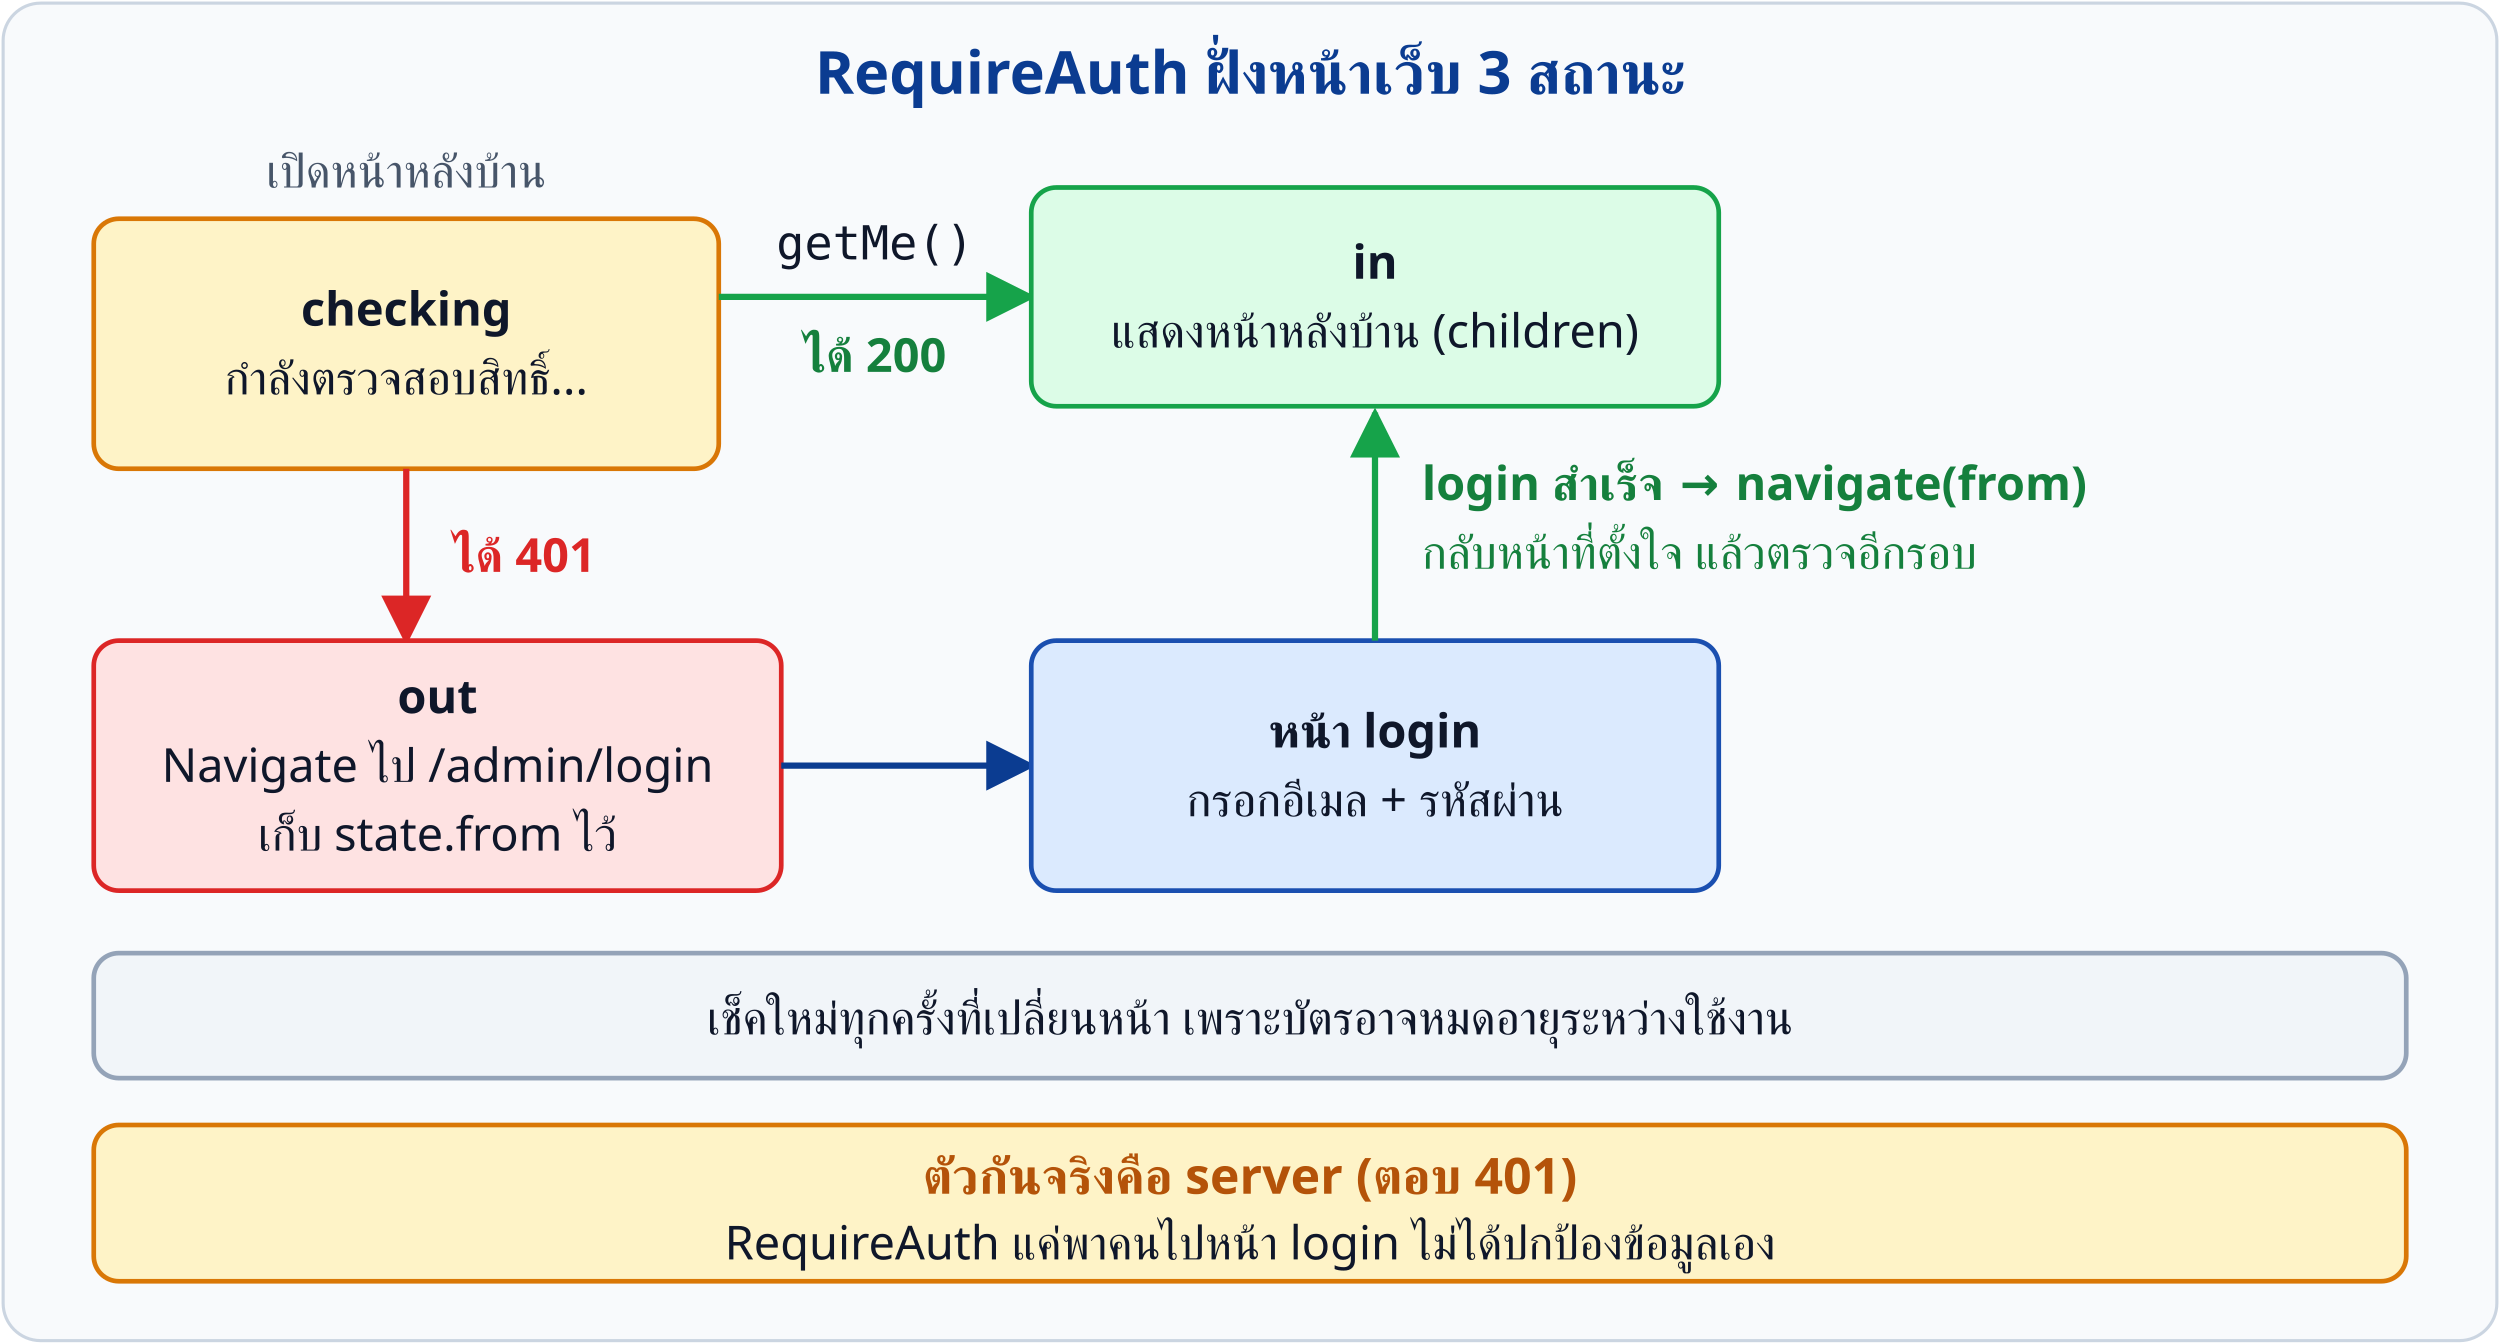
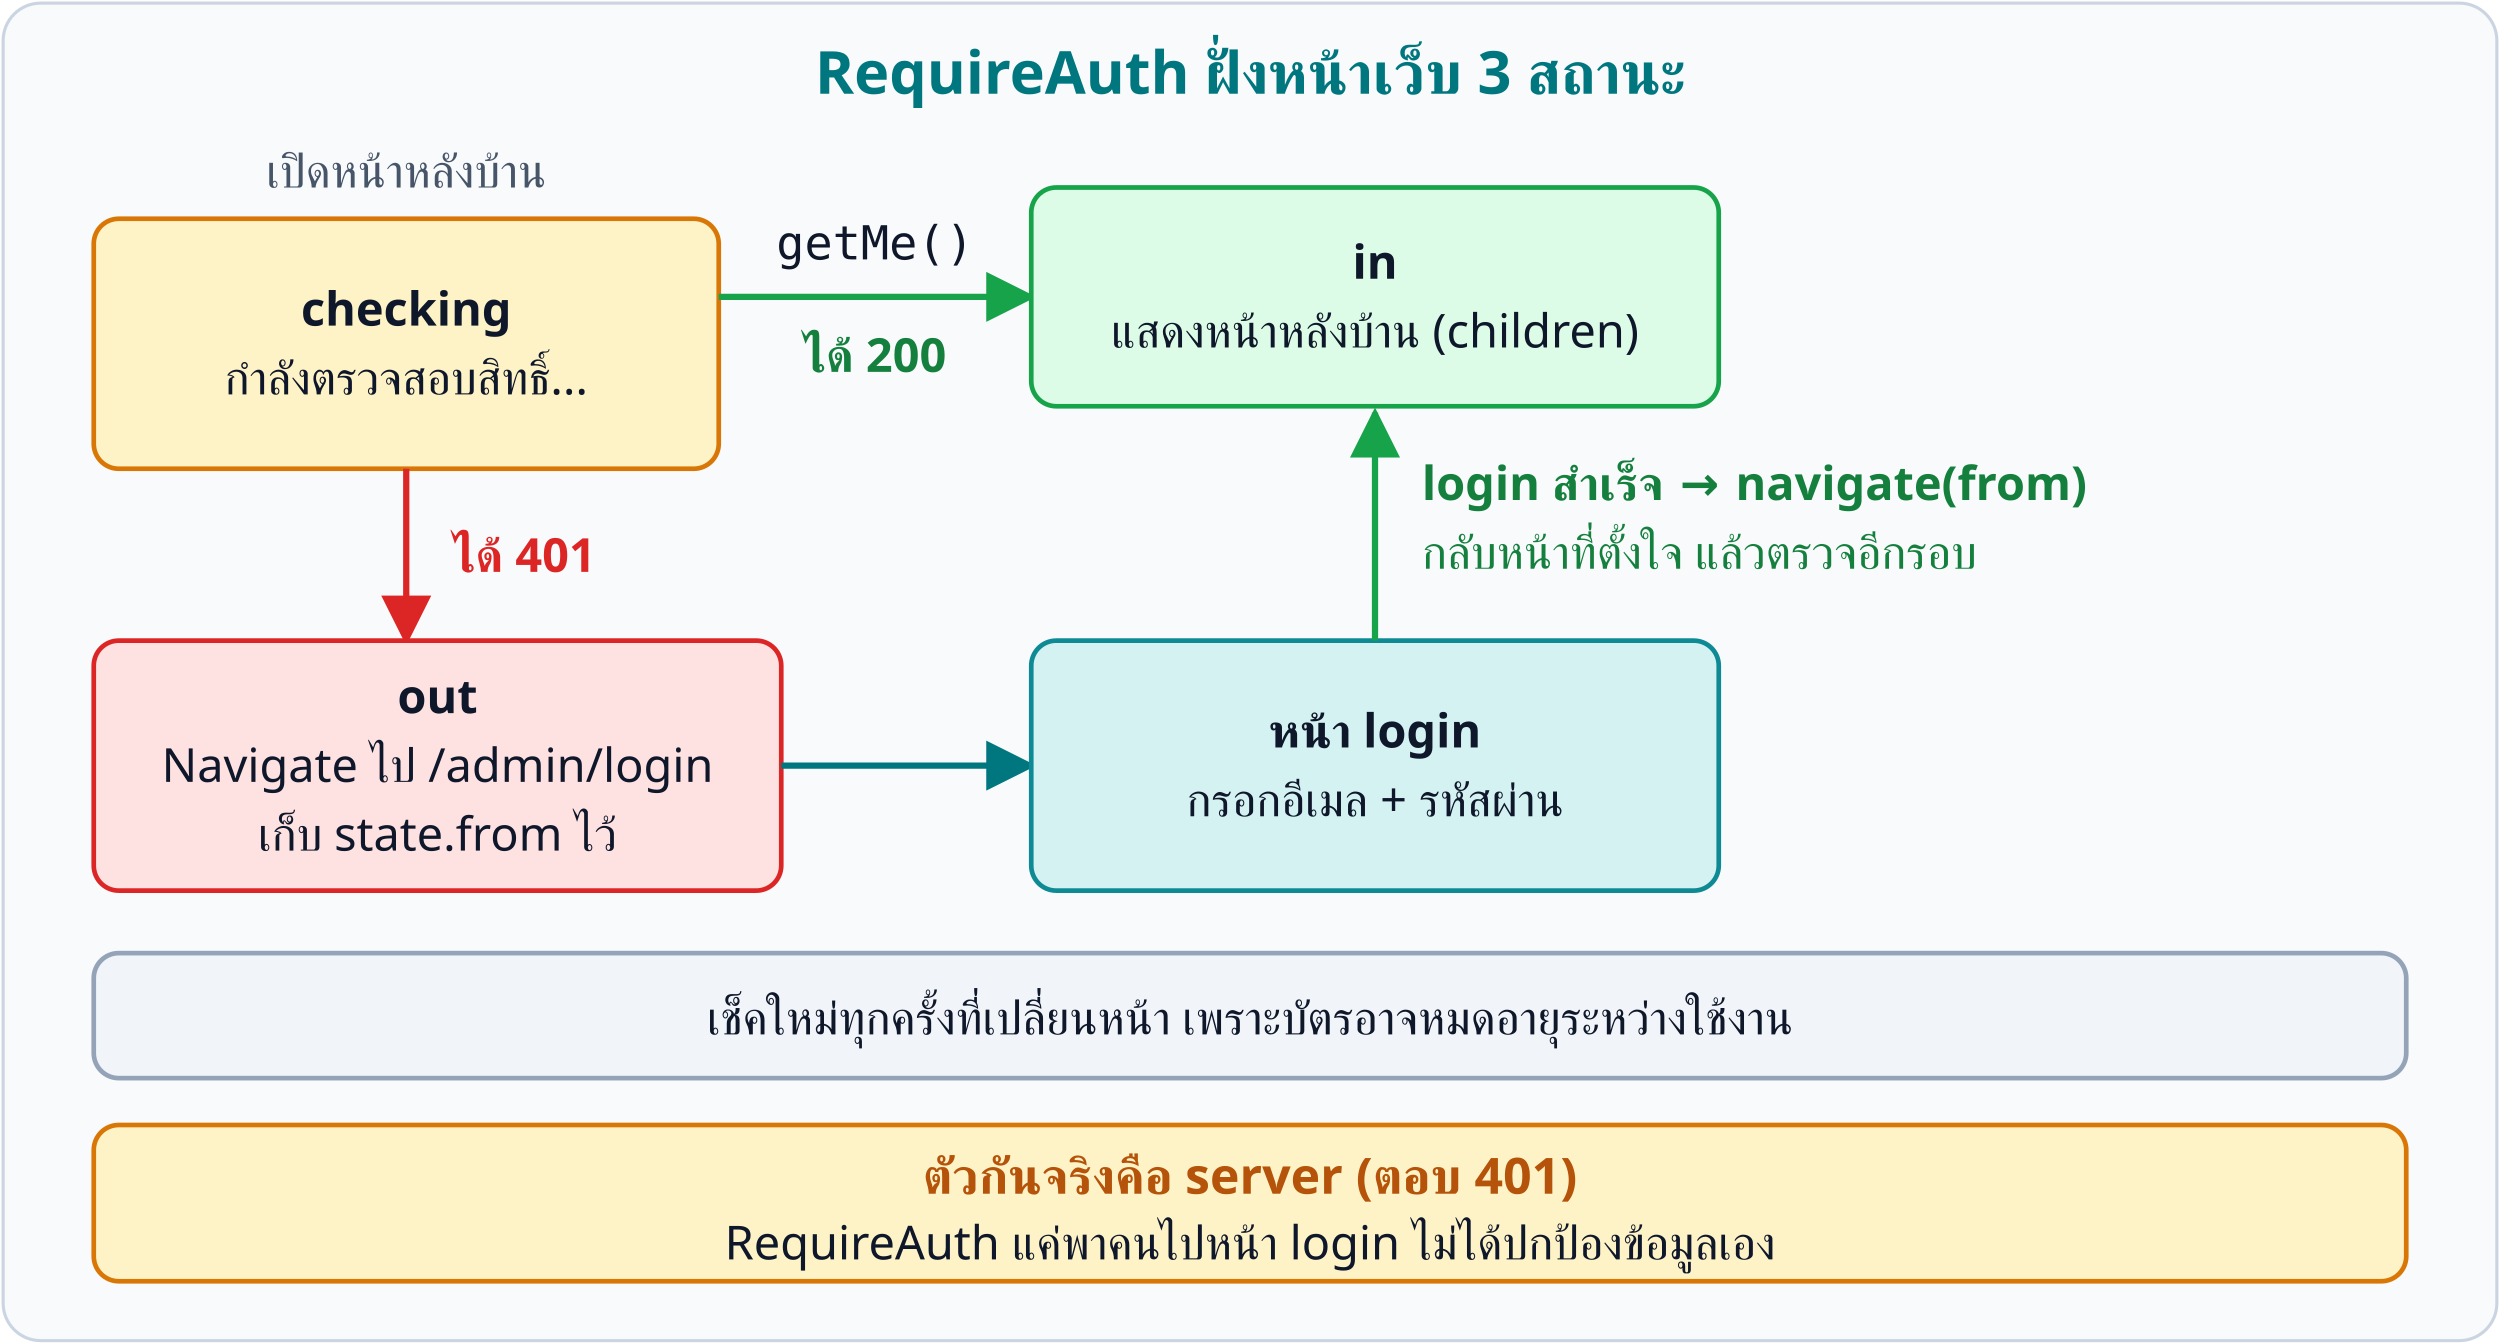
<svg xmlns="http://www.w3.org/2000/svg" viewBox="0 0 800 430" role="img" aria-label="RequireAuth ฝั่งหน้าเว็บ 3 สถานะ" font-family="'IBM Plex Sans Thai', Sarabun, sans-serif" font-size="16">
  <defs>
    <marker id="an" viewBox="0 0 10 10" refX="9" refY="5" markerWidth="8" markerHeight="8" orient="auto-start-reverse">
-       <path d="M0,0 L10,5 L0,10 z" fill="#0b3c91" />
+       <path d="M0,0 L10,5 L0,10 z" fill="#00767f" />
    </marker>
    <marker id="ab" viewBox="0 0 10 10" refX="9" refY="5" markerWidth="8" markerHeight="8" orient="auto-start-reverse">
-       <path d="M0,0 L10,5 L0,10 z" fill="#1a4fb0" />
+       <path d="M0,0 L10,5 L0,10 z" fill="#0e8a94" />
    </marker>
    <marker id="ao" viewBox="0 0 10 10" refX="9" refY="5" markerWidth="8" markerHeight="8" orient="auto-start-reverse">
      <path d="M0,0 L10,5 L0,10 z" fill="#d97706" />
    </marker>
    <marker id="ag" viewBox="0 0 10 10" refX="9" refY="5" markerWidth="8" markerHeight="8" orient="auto-start-reverse">
      <path d="M0,0 L10,5 L0,10 z" fill="#16a34a" />
    </marker>
    <marker id="ar" viewBox="0 0 10 10" refX="9" refY="5" markerWidth="8" markerHeight="8" orient="auto-start-reverse">
      <path d="M0,0 L10,5 L0,10 z" fill="#dc2626" />
    </marker>
    <marker id="as" viewBox="0 0 10 10" refX="9" refY="5" markerWidth="8" markerHeight="8" orient="auto-start-reverse">
      <path d="M0,0 L10,5 L0,10 z" fill="#64748b" />
    </marker>
  </defs>
  <rect x="1" y="1" width="798" height="428" rx="12" fill="#f8fafc" stroke="#cbd5e1" />
-   <text x="400" y="30" font-size="19" text-anchor="middle" fill="#0b3c91" font-weight="bold">RequireAuth ฝั่งหน้าเว็บ 3 สถานะ</text>
+   <text x="400" y="30" font-size="19" text-anchor="middle" fill="#00767f" font-weight="bold">RequireAuth ฝั่งหน้าเว็บ 3 สถานะ</text>
  <rect x="30" y="70" width="200" height="80" rx="8" fill="#fef3c7" stroke="#d97706" stroke-width="1.5" />
  <text x="130.0" y="104.2" font-size="15" text-anchor="middle" fill="#0f172a" font-weight="bold">checking</text>
  <text x="130.0" y="126.2" font-size="15" text-anchor="middle" fill="#0f172a">กำลังตรวจสอบสิทธิ์...</text>
  <text x="130" y="60" font-size="15" text-anchor="middle" fill="#475569">เปิดหน้าหลังบ้าน</text>
  <line x1="230" y1="95" x2="330" y2="95" stroke="#16a34a" stroke-width="2" marker-end="url(#ag)" />
  <text x="280" y="83" font-size="15" text-anchor="middle" fill="#0f172a" font-family="ui-monospace, Menlo, Consolas, monospace">getMe()</text>
  <text x="280" y="119" font-size="15" text-anchor="middle" fill="#15803d" font-weight="bold">ได้ 200</text>
  <rect x="330" y="60" width="220" height="70" rx="8" fill="#dcfce7" stroke="#16a34a" stroke-width="1.5" />
  <text x="440.0" y="89.2" font-size="15" text-anchor="middle" fill="#0f172a" font-weight="bold">in</text>
  <text x="440.0" y="111.2" font-size="15" text-anchor="middle" fill="#0f172a">แสดงหน้าหลังบ้าน (children)</text>
  <line x1="130" y1="150" x2="130" y2="205" stroke="#dc2626" stroke-width="2" marker-end="url(#ar)" />
  <text x="145" y="183" font-size="15" text-anchor="start" fill="#dc2626" font-weight="bold">ได้ 401</text>
  <rect x="30" y="205" width="220" height="80" rx="8" fill="#fee2e2" stroke="#dc2626" stroke-width="1.5" />
  <text x="140.0" y="228.2" font-size="15" text-anchor="middle" fill="#0f172a" font-weight="bold">out</text>
  <text x="140.0" y="250.2" font-size="15" text-anchor="middle" fill="#0f172a">Navigate ไป /admin/login</text>
  <text x="140.0" y="272.2" font-size="15" text-anchor="middle" fill="#0f172a">เก็บ state.from ไว้</text>
-   <line x1="250" y1="245" x2="330" y2="245" stroke="#0b3c91" stroke-width="2" marker-end="url(#an)" />
-   <rect x="330" y="205" width="220" height="80" rx="8" fill="#dbeafe" stroke="#1a4fb0" stroke-width="1.5" />
+   <line x1="250" y1="245" x2="330" y2="245" stroke="#00767f" stroke-width="2" marker-end="url(#an)" />
+   <rect x="330" y="205" width="220" height="80" rx="8" fill="#d5f2f3" stroke="#0e8a94" stroke-width="1.5" />
  <text x="440.0" y="239.2" font-size="15" text-anchor="middle" fill="#0f172a" font-weight="bold">หน้า login</text>
  <text x="440.0" y="261.2" font-size="15" text-anchor="middle" fill="#0f172a">กรอกอีเมล + รหัสผ่าน</text>
  <line x1="440" y1="205" x2="440" y2="132" stroke="#16a34a" stroke-width="2" marker-end="url(#ag)" />
  <text x="455" y="160" font-size="15" text-anchor="start" fill="#15803d" font-weight="bold">login สำเร็จ → navigate(from)</text>
  <text x="455" y="182" font-size="15" text-anchor="start" fill="#15803d">กลับหน้าที่ตั้งใจ แล้วตรวจอีกรอบ</text>
  <rect x="30" y="305" width="740" height="40" rx="8" fill="#f1f5f9" stroke="#94a3b8" stroke-width="1.5" />
  <text x="400" y="331" font-size="15" text-anchor="middle" fill="#0f172a">เช็คใหม่ทุกครั้งที่เปลี่ยนหน้า เพราะบัตรอาจหมดอายุระหว่างใช้งาน</text>
  <rect x="30" y="360" width="740" height="50" rx="8" fill="#fef3c7" stroke="#d97706" stroke-width="1.5" />
  <text x="400" y="382" font-size="16" text-anchor="middle" fill="#b45309" font-weight="bold">ตัวกันจริงคือ server (ตอบ 401)</text>
  <text x="400" y="403" font-size="15" text-anchor="middle" fill="#0f172a">RequireAuth แค่พาคนไปหน้า login ไม่ได้ปกป้องข้อมูลเอง</text>
</svg>
